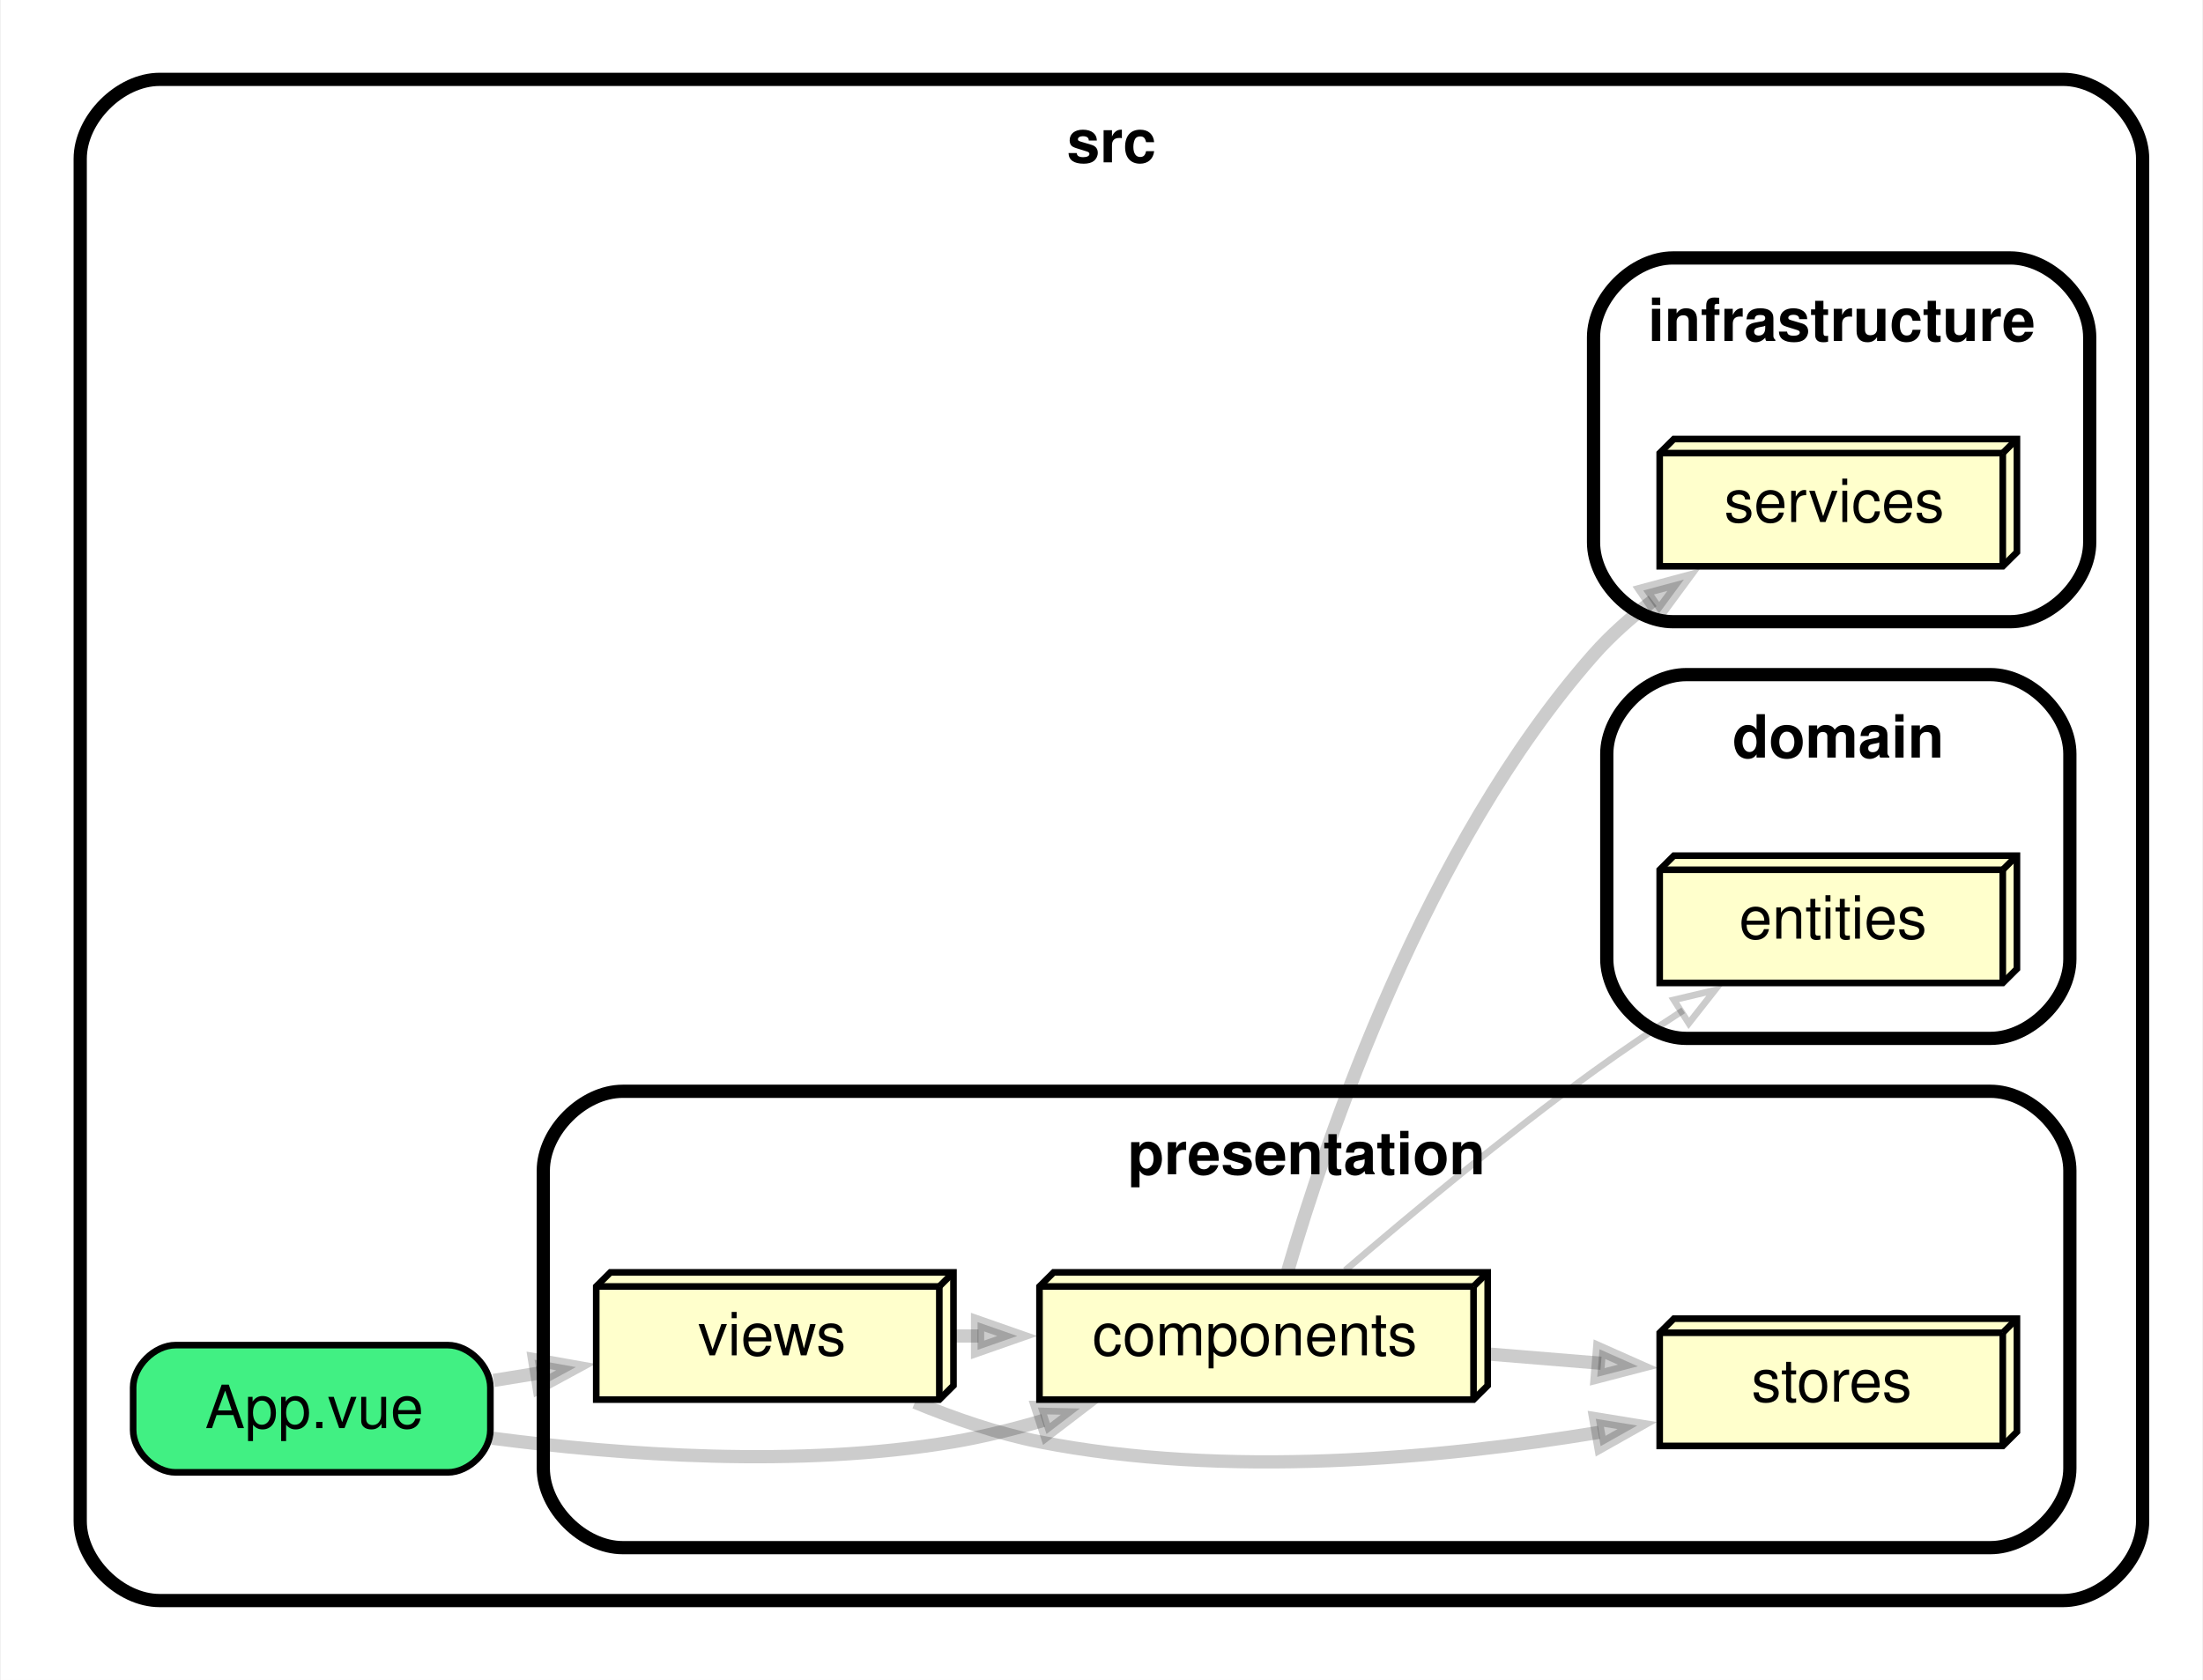
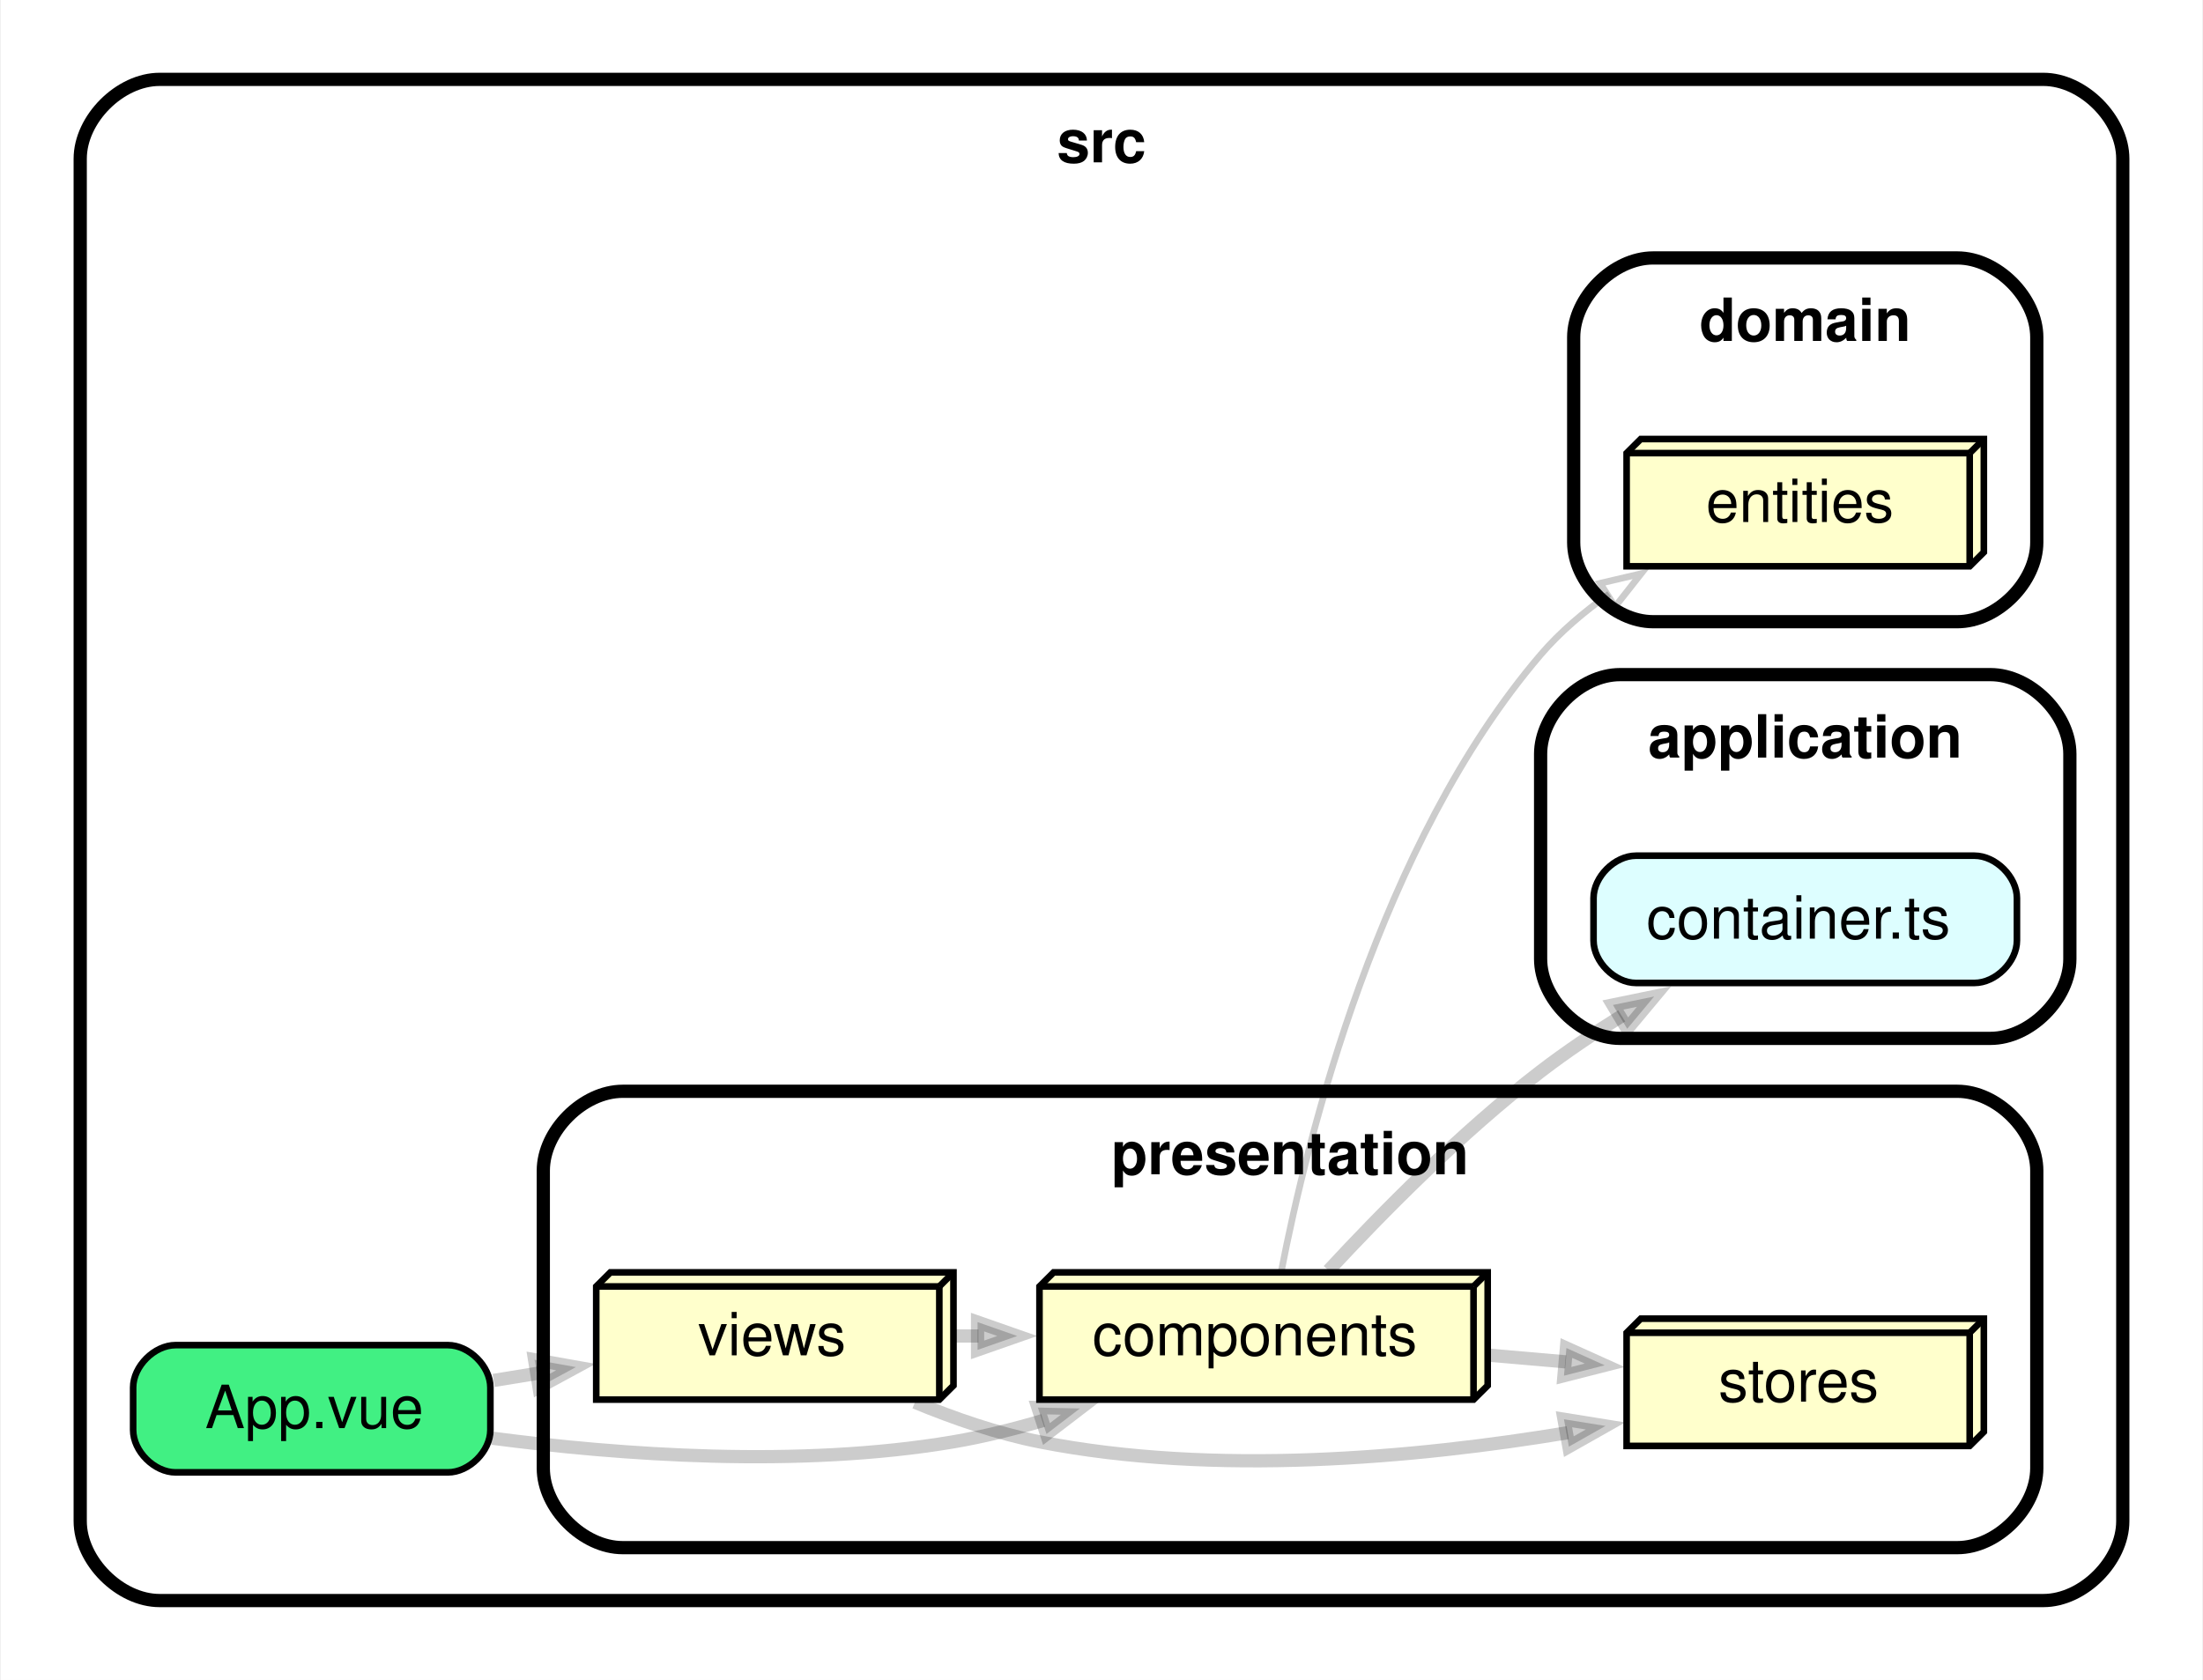
<svg xmlns="http://www.w3.org/2000/svg" xmlns:xlink="http://www.w3.org/1999/xlink" width="333pt" height="254pt" viewBox="0.00 0.00 332.75 254.00">
  <g id="graph0" class="graph" transform="scale(1 1) rotate(0) translate(4 250)">
    <polygon fill="white" stroke="none" points="-4,4 -4,-250 328.75,-250 328.75,4 -4,4" />
    <g id="clust1" class="cluster">
-       <path fill="#ffffff" stroke="black" stroke-width="2" d="M20,-8C20,-8 307.75,-8 307.75,-8 313.75,-8 319.75,-14 319.75,-20 319.75,-20 319.75,-226 319.75,-226 319.75,-232 313.75,-238 307.75,-238 307.75,-238 20,-238 20,-238 14,-238 8,-232 8,-226 8,-226 8,-20 8,-20 8,-14 14,-8 20,-8" />
-       <text text-anchor="middle" x="163.88" y="-225.45" font-family="Helvetica,sans-Serif" font-weight="bold" font-size="9.00">src</text>
+       <path fill="#ffffff" stroke="black" stroke-width="2" d="M20,-8C20,-8 304.75,-8 304.75,-8 310.75,-8 316.75,-14 316.75,-20 316.75,-20 316.75,-226 316.75,-226 316.75,-232 310.75,-238 304.75,-238 304.75,-238 20,-238 20,-238 14,-238 8,-232 8,-226 8,-226 8,-20 8,-20 8,-14 14,-8 20,-8" />
+       <text text-anchor="middle" x="162.38" y="-225.45" font-family="Helvetica,sans-Serif" font-weight="bold" font-size="9.00">src</text>
+     </g>
+     <g id="clust2" class="cluster">
+       <path fill="#ffffff" stroke="black" stroke-width="2" d="M240.75,-93C240.75,-93 296.75,-93 296.75,-93 302.75,-93 308.75,-99 308.75,-105 308.75,-105 308.75,-136 308.75,-136 308.75,-142 302.75,-148 296.75,-148 296.75,-148 240.75,-148 240.75,-148 234.75,-148 228.75,-142 228.75,-136 228.75,-136 228.75,-105 228.75,-105 228.75,-99 234.75,-93 240.75,-93" />
+       <text text-anchor="middle" x="268.75" y="-135.45" font-family="Helvetica,sans-Serif" font-weight="bold" font-size="9.00">application</text>
+     </g>
+     <g id="clust4" class="cluster">
+       <path fill="#ffffff" stroke="black" stroke-width="2" d="M90,-16C90,-16 291.75,-16 291.75,-16 297.75,-16 303.75,-22 303.75,-28 303.75,-28 303.75,-73 303.75,-73 303.75,-79 297.75,-85 291.75,-85 291.75,-85 90,-85 90,-85 84,-85 78,-79 78,-73 78,-73 78,-28 78,-28 78,-22 84,-16 90,-16" />
+       <text text-anchor="middle" x="190.88" y="-72.45" font-family="Helvetica,sans-Serif" font-weight="bold" font-size="9.00">presentation</text>
    </g>
    <g id="clust3" class="cluster">
-       <path fill="#ffffff" stroke="black" stroke-width="2" d="M248.75,-156C248.75,-156 299.75,-156 299.75,-156 305.75,-156 311.75,-162 311.75,-168 311.75,-168 311.75,-199 311.75,-199 311.75,-205 305.75,-211 299.75,-211 299.75,-211 248.75,-211 248.75,-211 242.75,-211 236.75,-205 236.75,-199 236.75,-199 236.75,-168 236.75,-168 236.75,-162 242.75,-156 248.75,-156" />
-       <text text-anchor="middle" x="274.25" y="-198.45" font-family="Helvetica,sans-Serif" font-weight="bold" font-size="9.00">infrastructure</text>
-     </g>
-     <g id="clust2" class="cluster">
-       <path fill="#ffffff" stroke="black" stroke-width="2" d="M250.75,-93C250.75,-93 296.75,-93 296.75,-93 302.75,-93 308.75,-99 308.75,-105 308.75,-105 308.75,-136 308.75,-136 308.75,-142 302.75,-148 296.75,-148 296.75,-148 250.75,-148 250.75,-148 244.75,-148 238.75,-142 238.75,-136 238.75,-136 238.75,-105 238.75,-105 238.75,-99 244.75,-93 250.75,-93" />
-       <text text-anchor="middle" x="273.75" y="-135.45" font-family="Helvetica,sans-Serif" font-weight="bold" font-size="9.00">domain</text>
-     </g>
-     <g id="clust4" class="cluster">
-       <path fill="#ffffff" stroke="black" stroke-width="2" d="M90,-16C90,-16 296.75,-16 296.75,-16 302.75,-16 308.75,-22 308.75,-28 308.75,-28 308.75,-73 308.75,-73 308.75,-79 302.75,-85 296.75,-85 296.75,-85 90,-85 90,-85 84,-85 78,-79 78,-73 78,-73 78,-28 78,-28 78,-22 84,-16 90,-16" />
-       <text text-anchor="middle" x="193.38" y="-72.45" font-family="Helvetica,sans-Serif" font-weight="bold" font-size="9.00">presentation</text>
+       <path fill="#ffffff" stroke="black" stroke-width="2" d="M245.75,-156C245.75,-156 291.75,-156 291.75,-156 297.75,-156 303.75,-162 303.75,-168 303.75,-168 303.75,-199 303.75,-199 303.75,-205 297.75,-211 291.75,-211 291.75,-211 245.75,-211 245.75,-211 239.75,-211 233.75,-205 233.75,-199 233.75,-199 233.75,-168 233.75,-168 233.75,-162 239.75,-156 245.75,-156" />
+       <text text-anchor="middle" x="268.75" y="-198.45" font-family="Helvetica,sans-Serif" font-weight="bold" font-size="9.00">domain</text>
    </g>
    <g id="node1" class="node">
      <g id="a_node1">
        <a xlink:href="src/App.vue" xlink:title="App.vue">
          <path fill="#41f083" stroke="black" d="M63.58,-46.62C63.58,-46.62 22.42,-46.62 22.42,-46.62 19.21,-46.62 16,-43.42 16,-40.21 16,-40.21 16,-33.79 16,-33.79 16,-30.58 19.21,-27.38 22.42,-27.38 22.42,-27.38 63.58,-27.38 63.58,-27.38 66.79,-27.38 70,-30.58 70,-33.79 70,-33.79 70,-40.21 70,-40.21 70,-43.42 66.79,-46.62 63.58,-46.62" />
          <text text-anchor="start" x="26.88" y="-34.08" font-family="Helvetica,sans-Serif" font-size="9.00">App.vue</text>
        </a>
      </g>
    </g>
    <g id="node2" class="node">
      <g id="a_node2">
        <a xlink:href="src/presentation/components" xlink:title="components">
          <polygon fill="#ffffcc" stroke="black" points="220.75,-57.62 155.14,-57.62 153,-55.49 153,-38.38 218.61,-38.38 220.75,-40.51 220.75,-57.62" />
          <polyline fill="none" stroke="black" points="218.61,-55.49 153,-55.49" />
          <polyline fill="none" stroke="black" points="218.61,-55.49 218.61,-38.38" />
          <polyline fill="none" stroke="black" points="218.61,-55.49 220.75,-57.62" />
          <text text-anchor="start" x="161" y="-45.08" font-family="Helvetica,sans-Serif" font-size="9.00">components</text>
        </a>
      </g>
    </g>
    <g id="edge1" class="edge">
      <path fill="none" stroke="#000000" stroke-width="2" stroke-opacity="0.2" d="M70.26,-32.55C89.65,-30.01 116.63,-28.04 140,-32 144.46,-32.76 149.06,-33.9 153.56,-35.23" />
      <polygon fill="#000000" fill-opacity="0.2" stroke="#000000" stroke-width="2" stroke-opacity="0.2" points="152.76,-37.18 159.11,-37.04 154.06,-33.18 152.76,-37.18" />
    </g>
    <g id="node3" class="node">
      <g id="a_node3">
        <a xlink:href="src/presentation/views" xlink:title="views">
          <polygon fill="#ffffcc" stroke="black" points="140,-57.62 88.14,-57.62 86,-55.49 86,-38.38 137.86,-38.38 140,-40.51 140,-57.62" />
          <polyline fill="none" stroke="black" points="137.86,-55.49 86,-55.49" />
          <polyline fill="none" stroke="black" points="137.86,-55.49 137.86,-38.38" />
          <polyline fill="none" stroke="black" points="137.86,-55.49 140,-57.62" />
          <text text-anchor="start" x="101.38" y="-45.08" font-family="Helvetica,sans-Serif" font-size="9.00">views</text>
        </a>
      </g>
    </g>
    <g id="edge2" class="edge">
      <path fill="none" stroke="#000000" stroke-width="2" stroke-opacity="0.2" d="M70.49,-41.28C72.7,-41.64 74.97,-42.01 77.24,-42.38" />
      <polygon fill="#000000" fill-opacity="0.2" stroke="#000000" stroke-width="2" stroke-opacity="0.2" points="76.68,-44.41 82.93,-43.3 77.35,-40.27 76.68,-44.41" />
    </g>
    <g id="node4" class="node">
      <g id="a_node4">
+         <a xlink:href="src/application/container.ts" xlink:title="container.ts">
+           <path fill="#ddfeff" stroke="black" d="M294.33,-120.62C294.33,-120.62 243.17,-120.62 243.17,-120.62 239.96,-120.62 236.75,-117.42 236.75,-114.21 236.75,-114.21 236.75,-107.79 236.75,-107.79 236.75,-104.58 239.96,-101.38 243.17,-101.38 243.17,-101.38 294.33,-101.38 294.33,-101.38 297.54,-101.38 300.75,-104.58 300.75,-107.79 300.75,-107.79 300.75,-114.21 300.75,-114.21 300.75,-117.42 297.54,-120.62 294.33,-120.62" />
+           <text text-anchor="start" x="244.75" y="-108.08" font-family="Helvetica,sans-Serif" font-size="9.00">container.ts</text>
+         </a>
+       </g>
+     </g>
+     <g id="edge3" class="edge">
+       <path fill="none" stroke="#000000" stroke-width="2" stroke-opacity="0.2" d="M196.7,-57.9C204.61,-66.44 216.77,-78.82 228.75,-88 232.57,-90.93 236.8,-93.77 241.01,-96.4" />
+       <polygon fill="#000000" fill-opacity="0.2" stroke="#000000" stroke-width="2" stroke-opacity="0.2" points="239.68,-98.05 245.91,-99.33 241.84,-94.45 239.68,-98.05" />
+     </g>
+     <g id="node5" class="node">
+       <g id="a_node5">
        <a xlink:href="src/domain/entities" xlink:title="entities">
-           <polygon fill="#ffffcc" stroke="black" points="300.75,-120.62 248.89,-120.62 246.75,-118.49 246.75,-101.38 298.61,-101.38 300.75,-103.51 300.75,-120.62" />
-           <polyline fill="none" stroke="black" points="298.61,-118.49 246.75,-118.49" />
-           <polyline fill="none" stroke="black" points="298.61,-118.49 298.61,-101.38" />
-           <polyline fill="none" stroke="black" points="298.61,-118.49 300.75,-120.62" />
-           <text text-anchor="start" x="258.75" y="-108.08" font-family="Helvetica,sans-Serif" font-size="9.00">entities</text>
+           <polygon fill="#ffffcc" stroke="black" points="295.75,-183.62 243.89,-183.62 241.75,-181.49 241.75,-164.38 293.61,-164.38 295.75,-166.51 295.75,-183.62" />
+           <polyline fill="none" stroke="black" points="293.61,-181.49 241.75,-181.49" />
+           <polyline fill="none" stroke="black" points="293.61,-181.49 293.61,-164.38" />
+           <polyline fill="none" stroke="black" points="293.61,-181.49 295.75,-183.62" />
+           <text text-anchor="start" x="253.75" y="-171.07" font-family="Helvetica,sans-Serif" font-size="9.00">entities</text>
        </a>
      </g>
    </g>
    <g id="edge5" class="edge">
-       <path fill="none" stroke="#000000" stroke-opacity="0.2" d="M199.22,-57.93C208.94,-66.27 223.43,-78.35 236.75,-88 241.04,-91.11 245.75,-94.28 250.3,-97.23" />
-       <polygon fill="none" stroke="#000000" stroke-opacity="0.2" points="248.89,-98.82 255.08,-100.28 251.15,-95.28 248.89,-98.82" />
-     </g>
-     <g id="node5" class="node">
-       <g id="a_node5">
-         <a xlink:href="src/infrastructure/services" xlink:title="services">
-           <polygon fill="#ffffcc" stroke="black" points="300.75,-183.62 248.89,-183.62 246.75,-181.49 246.75,-164.38 298.61,-164.38 300.75,-166.51 300.75,-183.62" />
-           <polyline fill="none" stroke="black" points="298.61,-181.49 246.75,-181.49" />
-           <polyline fill="none" stroke="black" points="298.61,-181.49 298.61,-164.38" />
-           <polyline fill="none" stroke="black" points="298.61,-181.49 300.75,-183.62" />
-           <text text-anchor="start" x="256.5" y="-171.07" font-family="Helvetica,sans-Serif" font-size="9.00">services</text>
-         </a>
-       </g>
-     </g>
-     <g id="edge3" class="edge">
-       <path fill="none" stroke="#000000" stroke-width="2" stroke-opacity="0.2" d="M190.53,-57.83C196.23,-77.44 211.22,-122.05 236.75,-151 239.36,-153.96 242.44,-156.68 245.68,-159.14" />
-       <polygon fill="#000000" fill-opacity="0.2" stroke="#000000" stroke-width="2" stroke-opacity="0.2" points="244.27,-160.72 250.41,-162.37 246.64,-157.25 244.27,-160.72" />
+       <path fill="none" stroke="#000000" stroke-opacity="0.2" d="M189.58,-57.9C193.41,-77.65 204.36,-122.5 228.75,-151 231.7,-154.45 235.31,-157.51 239.12,-160.19" />
+       <polygon fill="none" stroke="#000000" stroke-opacity="0.2" points="237.75,-161.81 243.94,-163.26 240.01,-158.27 237.75,-161.81" />
    </g>
    <g id="node6" class="node">
      <g id="a_node6">
        <a xlink:href="src/presentation/stores" xlink:title="stores">
-           <polygon fill="#ffffcc" stroke="black" points="300.75,-50.62 248.89,-50.62 246.75,-48.49 246.75,-31.38 298.61,-31.38 300.75,-33.51 300.75,-50.62" />
-           <polyline fill="none" stroke="black" points="298.61,-48.49 246.75,-48.49" />
-           <polyline fill="none" stroke="black" points="298.61,-48.49 298.61,-31.38" />
-           <polyline fill="none" stroke="black" points="298.61,-48.49 300.75,-50.62" />
-           <text text-anchor="start" x="260.62" y="-38.08" font-family="Helvetica,sans-Serif" font-size="9.00">stores</text>
+           <polygon fill="#ffffcc" stroke="black" points="295.75,-50.62 243.89,-50.62 241.75,-48.49 241.75,-31.38 293.61,-31.38 295.75,-33.51 295.75,-50.62" />
+           <polyline fill="none" stroke="black" points="293.61,-48.49 241.75,-48.49" />
+           <polyline fill="none" stroke="black" points="293.61,-48.49 293.61,-31.38" />
+           <polyline fill="none" stroke="black" points="293.61,-48.49 295.75,-50.62" />
+           <text text-anchor="start" x="255.62" y="-38.08" font-family="Helvetica,sans-Serif" font-size="9.00">stores</text>
        </a>
      </g>
    </g>
    <g id="edge4" class="edge">
-       <path fill="none" stroke="#000000" stroke-width="2" stroke-opacity="0.2" d="M220.93,-45.27C226.49,-44.82 232.28,-44.34 237.88,-43.88" />
-       <polygon fill="#000000" fill-opacity="0.2" stroke="#000000" stroke-width="2" stroke-opacity="0.2" points="237.65,-46 243.46,-43.42 237.31,-41.82 237.65,-46" />
+       <path fill="none" stroke="#000000" stroke-width="2" stroke-opacity="0.2" d="M220.82,-45.11C224.69,-44.77 228.65,-44.43 232.55,-44.09" />
+       <polygon fill="#000000" fill-opacity="0.2" stroke="#000000" stroke-width="2" stroke-opacity="0.2" points="232.65,-46.18 238.44,-43.57 232.28,-42 232.65,-46.18" />
    </g>
    <g id="edge6" class="edge">
      <path fill="none" stroke="#000000" stroke-width="2" stroke-opacity="0.2" d="M140.36,-48C141.48,-48 142.62,-48 143.77,-48" />
      <polygon fill="#000000" fill-opacity="0.2" stroke="#000000" stroke-width="2" stroke-opacity="0.2" points="143.64,-50.1 149.64,-48 143.64,-45.9 143.64,-50.1" />
    </g>
    <g id="edge7" class="edge">
-       <path fill="none" stroke="#000000" stroke-width="2" stroke-opacity="0.2" d="M134.18,-37.98C140.1,-35.53 146.68,-33.25 153,-32 181.11,-26.46 213.56,-29.46 237.58,-33.43" />
-       <polygon fill="#000000" fill-opacity="0.2" stroke="#000000" stroke-width="2" stroke-opacity="0.2" points="237.09,-35.48 243.36,-34.46 237.82,-31.34 237.09,-35.48" />
+       <path fill="none" stroke="#000000" stroke-width="2" stroke-opacity="0.2" d="M134.18,-37.98C140.1,-35.53 146.68,-33.25 153,-32 179.48,-26.78 209.96,-29.57 232.85,-33.38" />
+       <polygon fill="#000000" fill-opacity="0.2" stroke="#000000" stroke-width="2" stroke-opacity="0.2" points="232.28,-35.41 238.56,-34.4 233.02,-31.27 232.28,-35.41" />
    </g>
  </g>
</svg>
